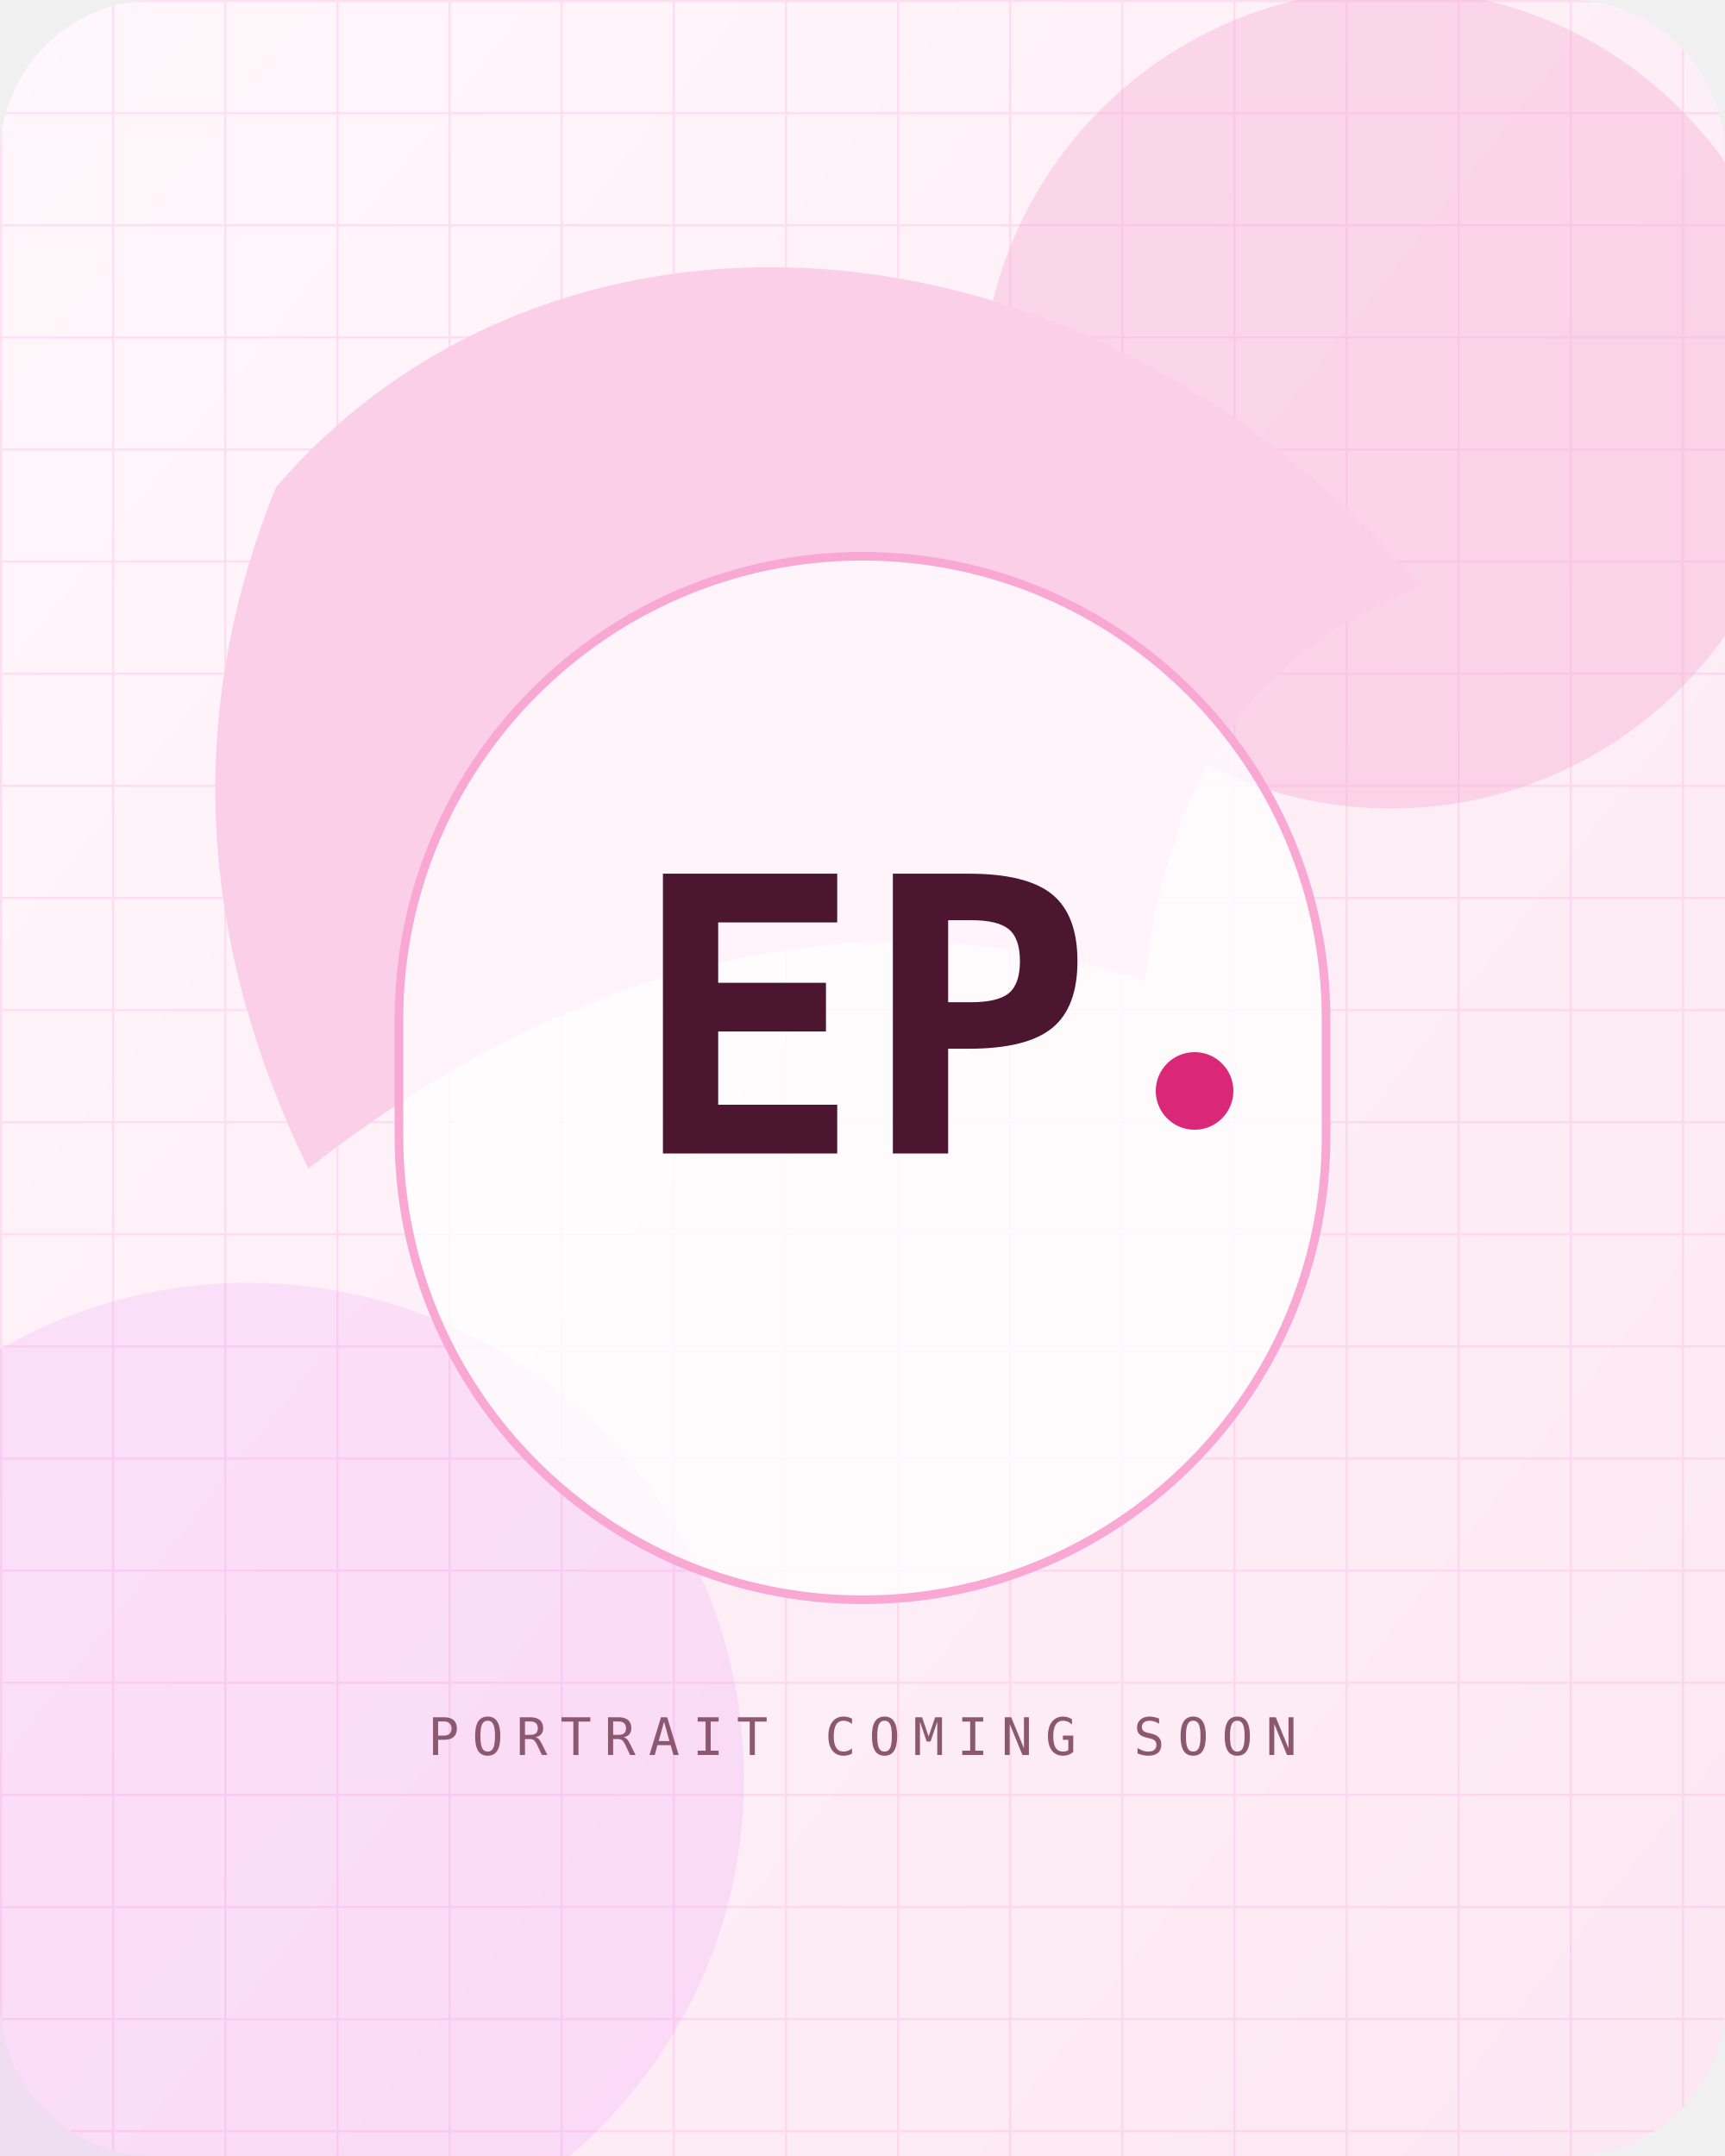
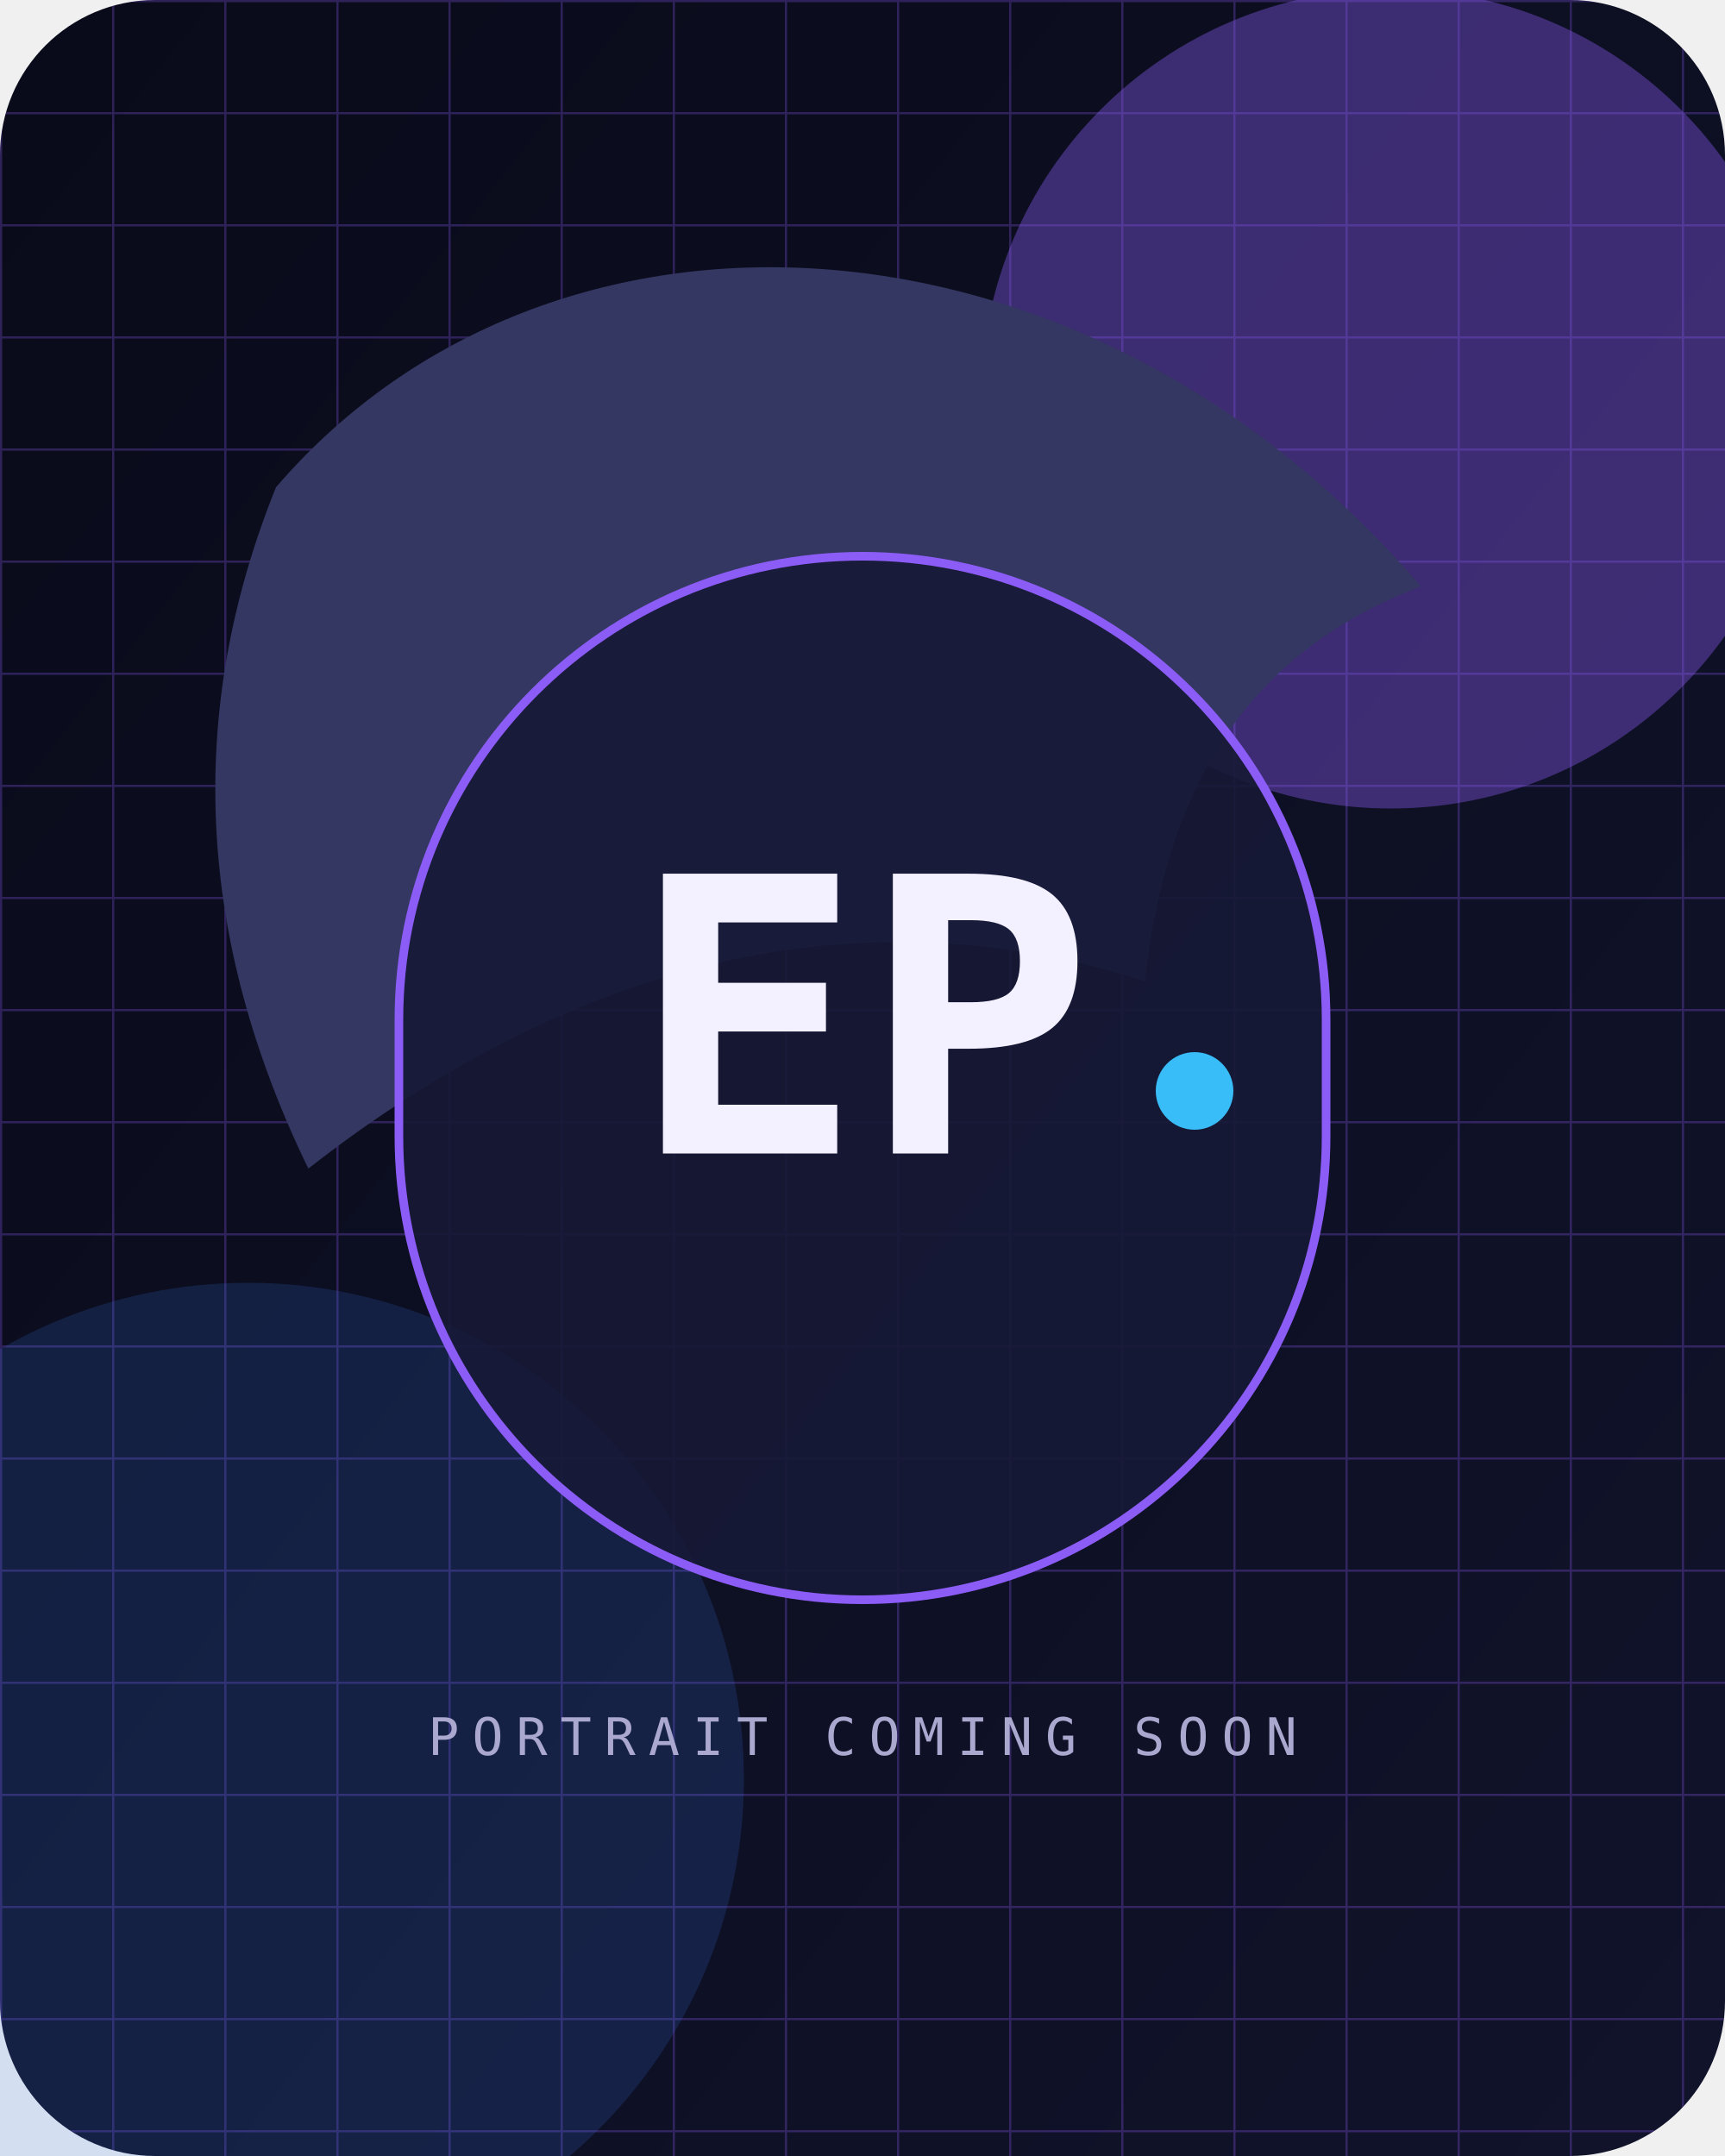
<svg xmlns="http://www.w3.org/2000/svg" viewBox="0 0 800 1000" role="img" aria-labelledby="title description">
  <defs>
    <linearGradient id="background" x1="0" y1="0" x2="1" y2="1">
-       <stop offset="0" stop-color="#fff7fb" />
-       <stop offset="1" stop-color="#fce7f3" />
+       <stop offset="0" stop-color="#090b1a" />
+       <stop offset="1" stop-color="#11132b" />
    </linearGradient>
    <pattern id="grid" width="52" height="52" patternUnits="userSpaceOnUse">
-       <path d="M 52 0 L 0 0 0 52" fill="none" stroke="#f9a8d4" stroke-opacity=".28" stroke-width="2" />
+       <path d="M 52 0 L 0 0 0 52" fill="none" stroke="#8b5cf6" stroke-opacity=".28" stroke-width="2" />
    </pattern>
  </defs>
  <rect width="800" height="1000" rx="72" fill="url(#background)" />
  <rect width="800" height="1000" rx="72" fill="url(#grid)" />
-   <circle cx="645" cy="185" r="190" fill="#f9a8d4" fill-opacity=".38" />
-   <circle cx="115" cy="825" r="230" fill="#e879f9" fill-opacity=".16" />
-   <path d="M128 226C255 78 502 89 659 272c-79 30-118 91-128 183-132-42-264-10-388 87-52-107-57-212-15-316Z" fill="#fbcfe8" />
-   <rect x="185" y="258" width="430" height="484" rx="215" fill="#fff" fill-opacity=".78" stroke="#f9a8d4" stroke-width="4" />
-   <text x="400" y="535" text-anchor="middle" font-family="ui-monospace, SFMono-Regular, Menlo, monospace" font-size="178" font-weight="700" fill="#4c1530">EP</text>
-   <circle cx="554" cy="506" r="18" fill="#db2777" />
-   <text x="400" y="814" text-anchor="middle" font-family="ui-monospace, SFMono-Regular, Menlo, monospace" font-size="24" letter-spacing="6" fill="#8b5870">PORTRAIT COMING SOON</text>
+   <circle cx="645" cy="185" r="190" fill="#8b5cf6" fill-opacity=".38" />
+   <circle cx="115" cy="825" r="230" fill="#3b82f6" fill-opacity=".16" />
+   <path d="M128 226C255 78 502 89 659 272c-79 30-118 91-128 183-132-42-264-10-388 87-52-107-57-212-15-316Z" fill="#343761" />
+   <rect x="185" y="258" width="430" height="484" rx="215" fill="#171936" fill-opacity=".9" stroke="#8b5cf6" stroke-width="4" />
+   <text x="400" y="535" text-anchor="middle" font-family="ui-monospace, SFMono-Regular, Menlo, monospace" font-size="178" font-weight="700" fill="#f3f1ff">EP</text>
+   <circle cx="554" cy="506" r="18" fill="#38bdf8" />
+   <text x="400" y="814" text-anchor="middle" font-family="ui-monospace, SFMono-Regular, Menlo, monospace" font-size="24" letter-spacing="6" fill="#aaa8cf">PORTRAIT COMING SOON</text>
</svg>
